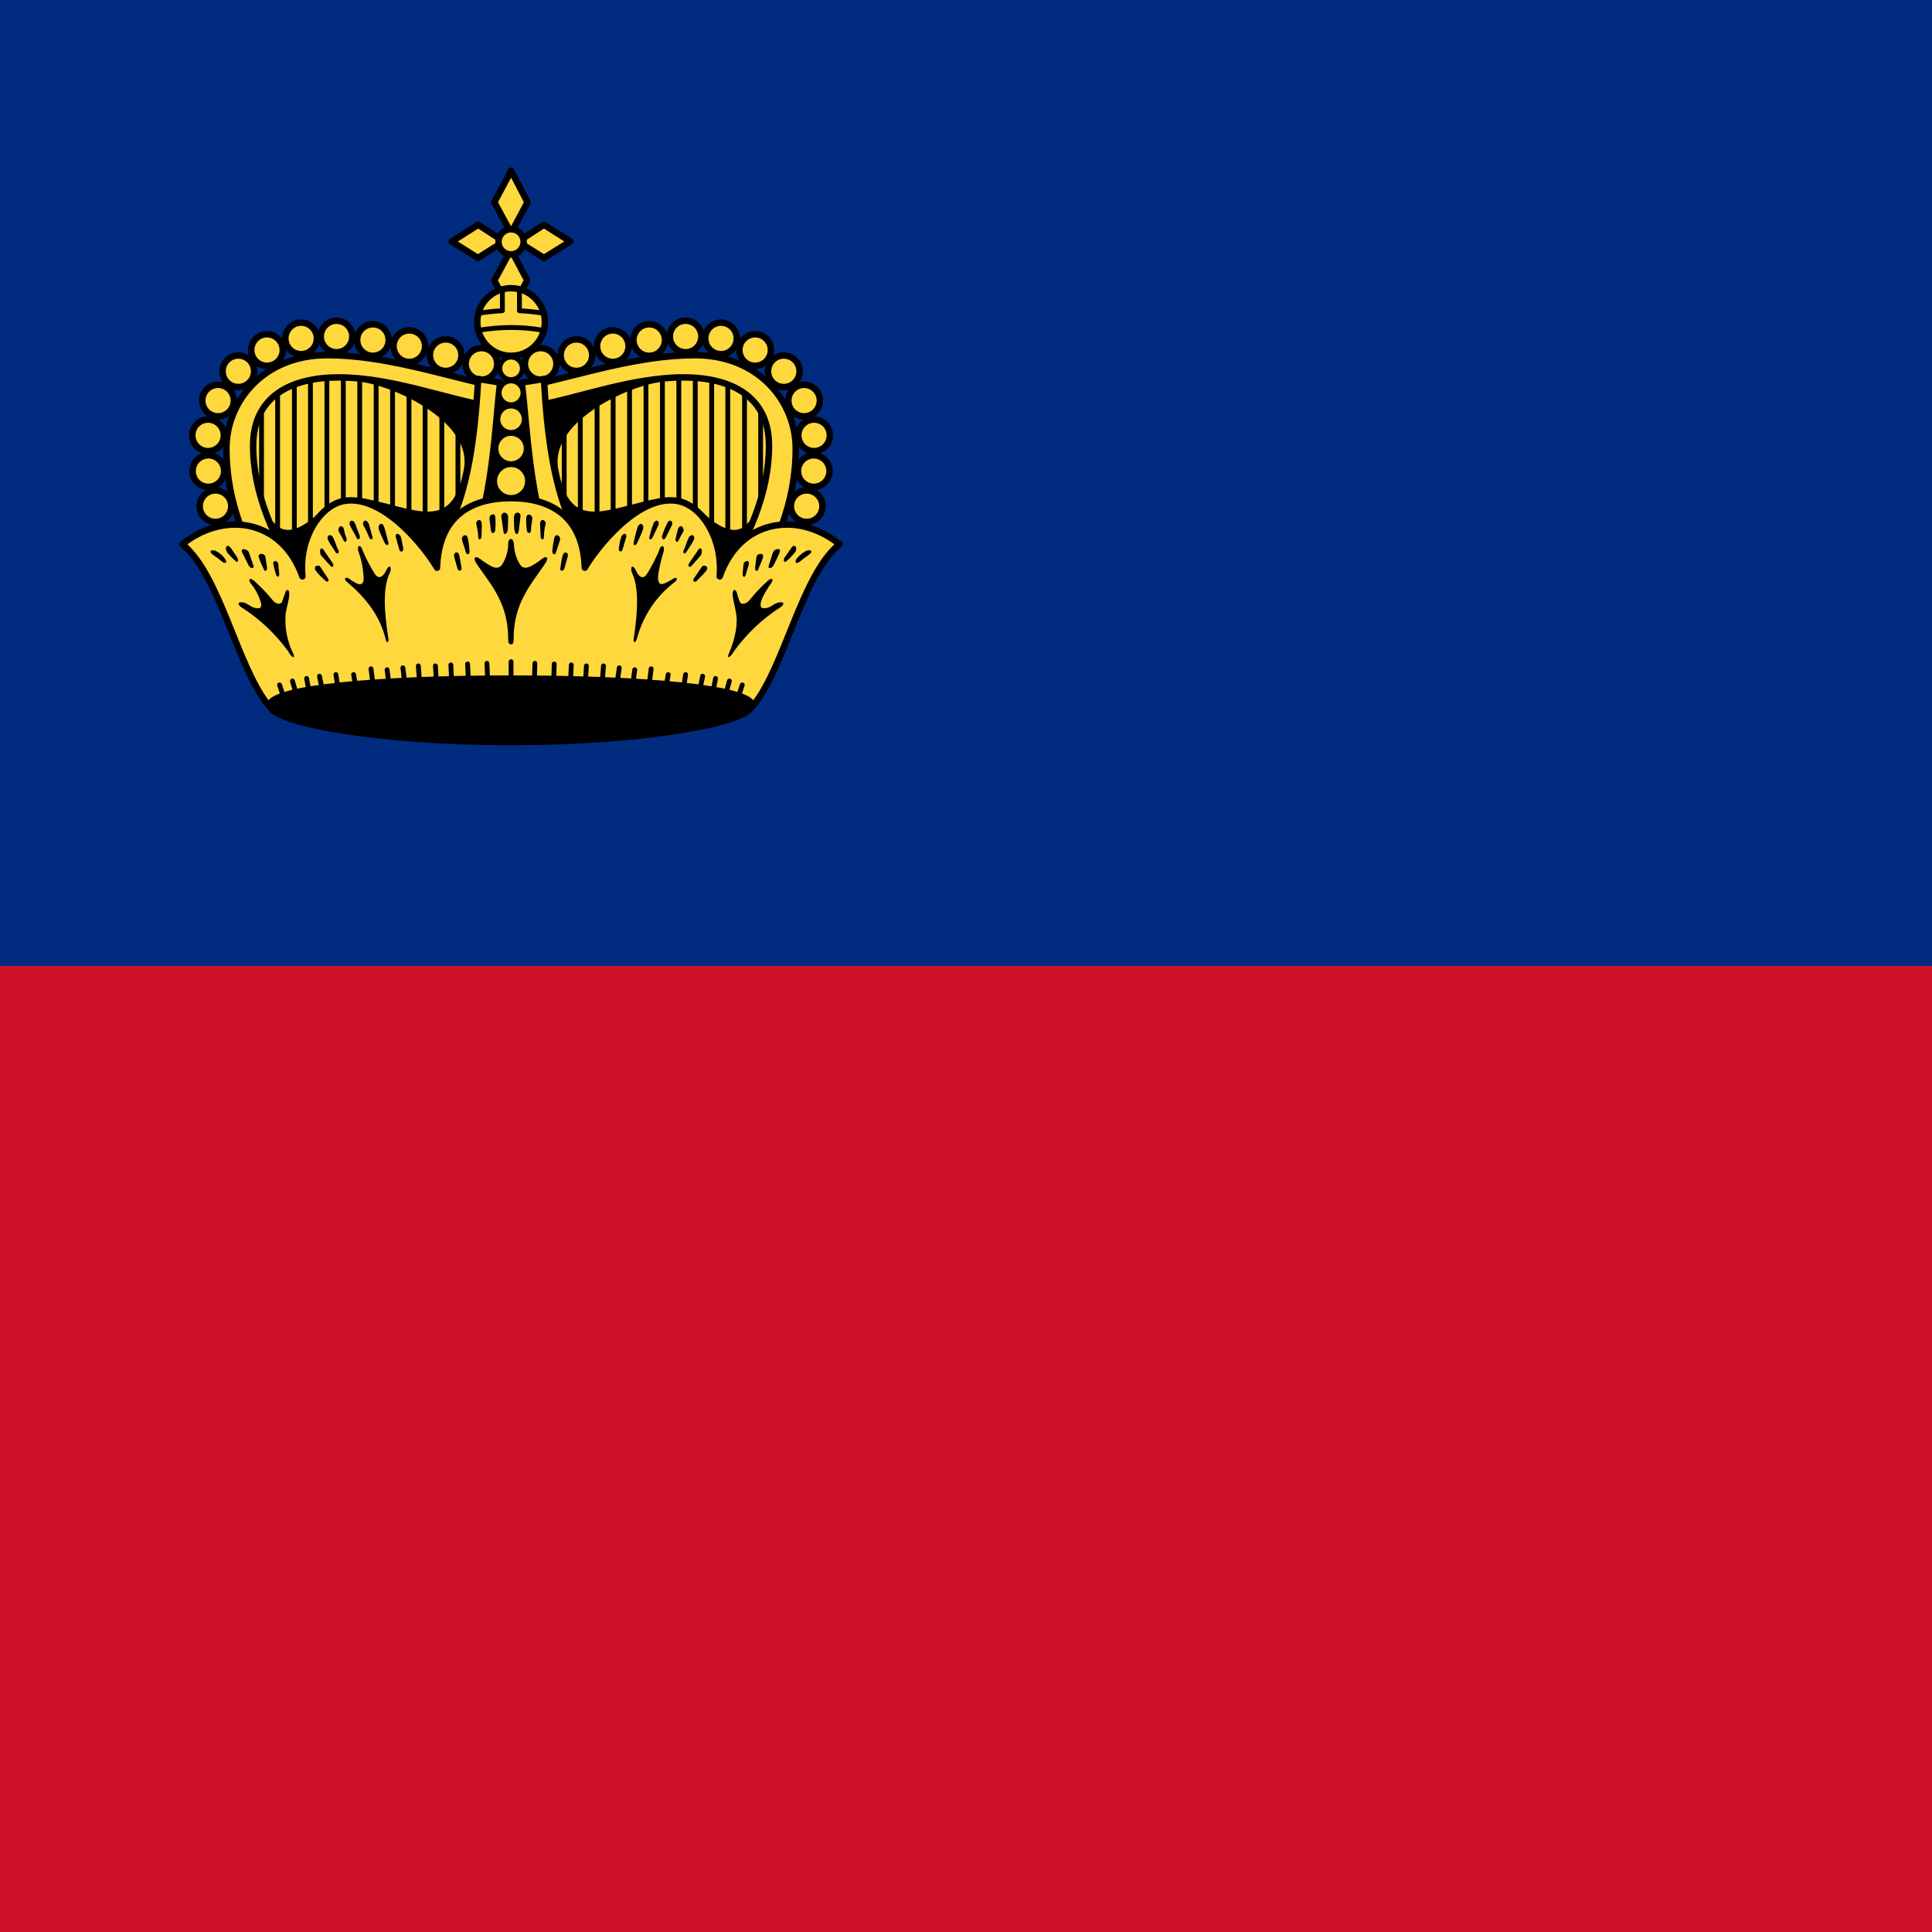
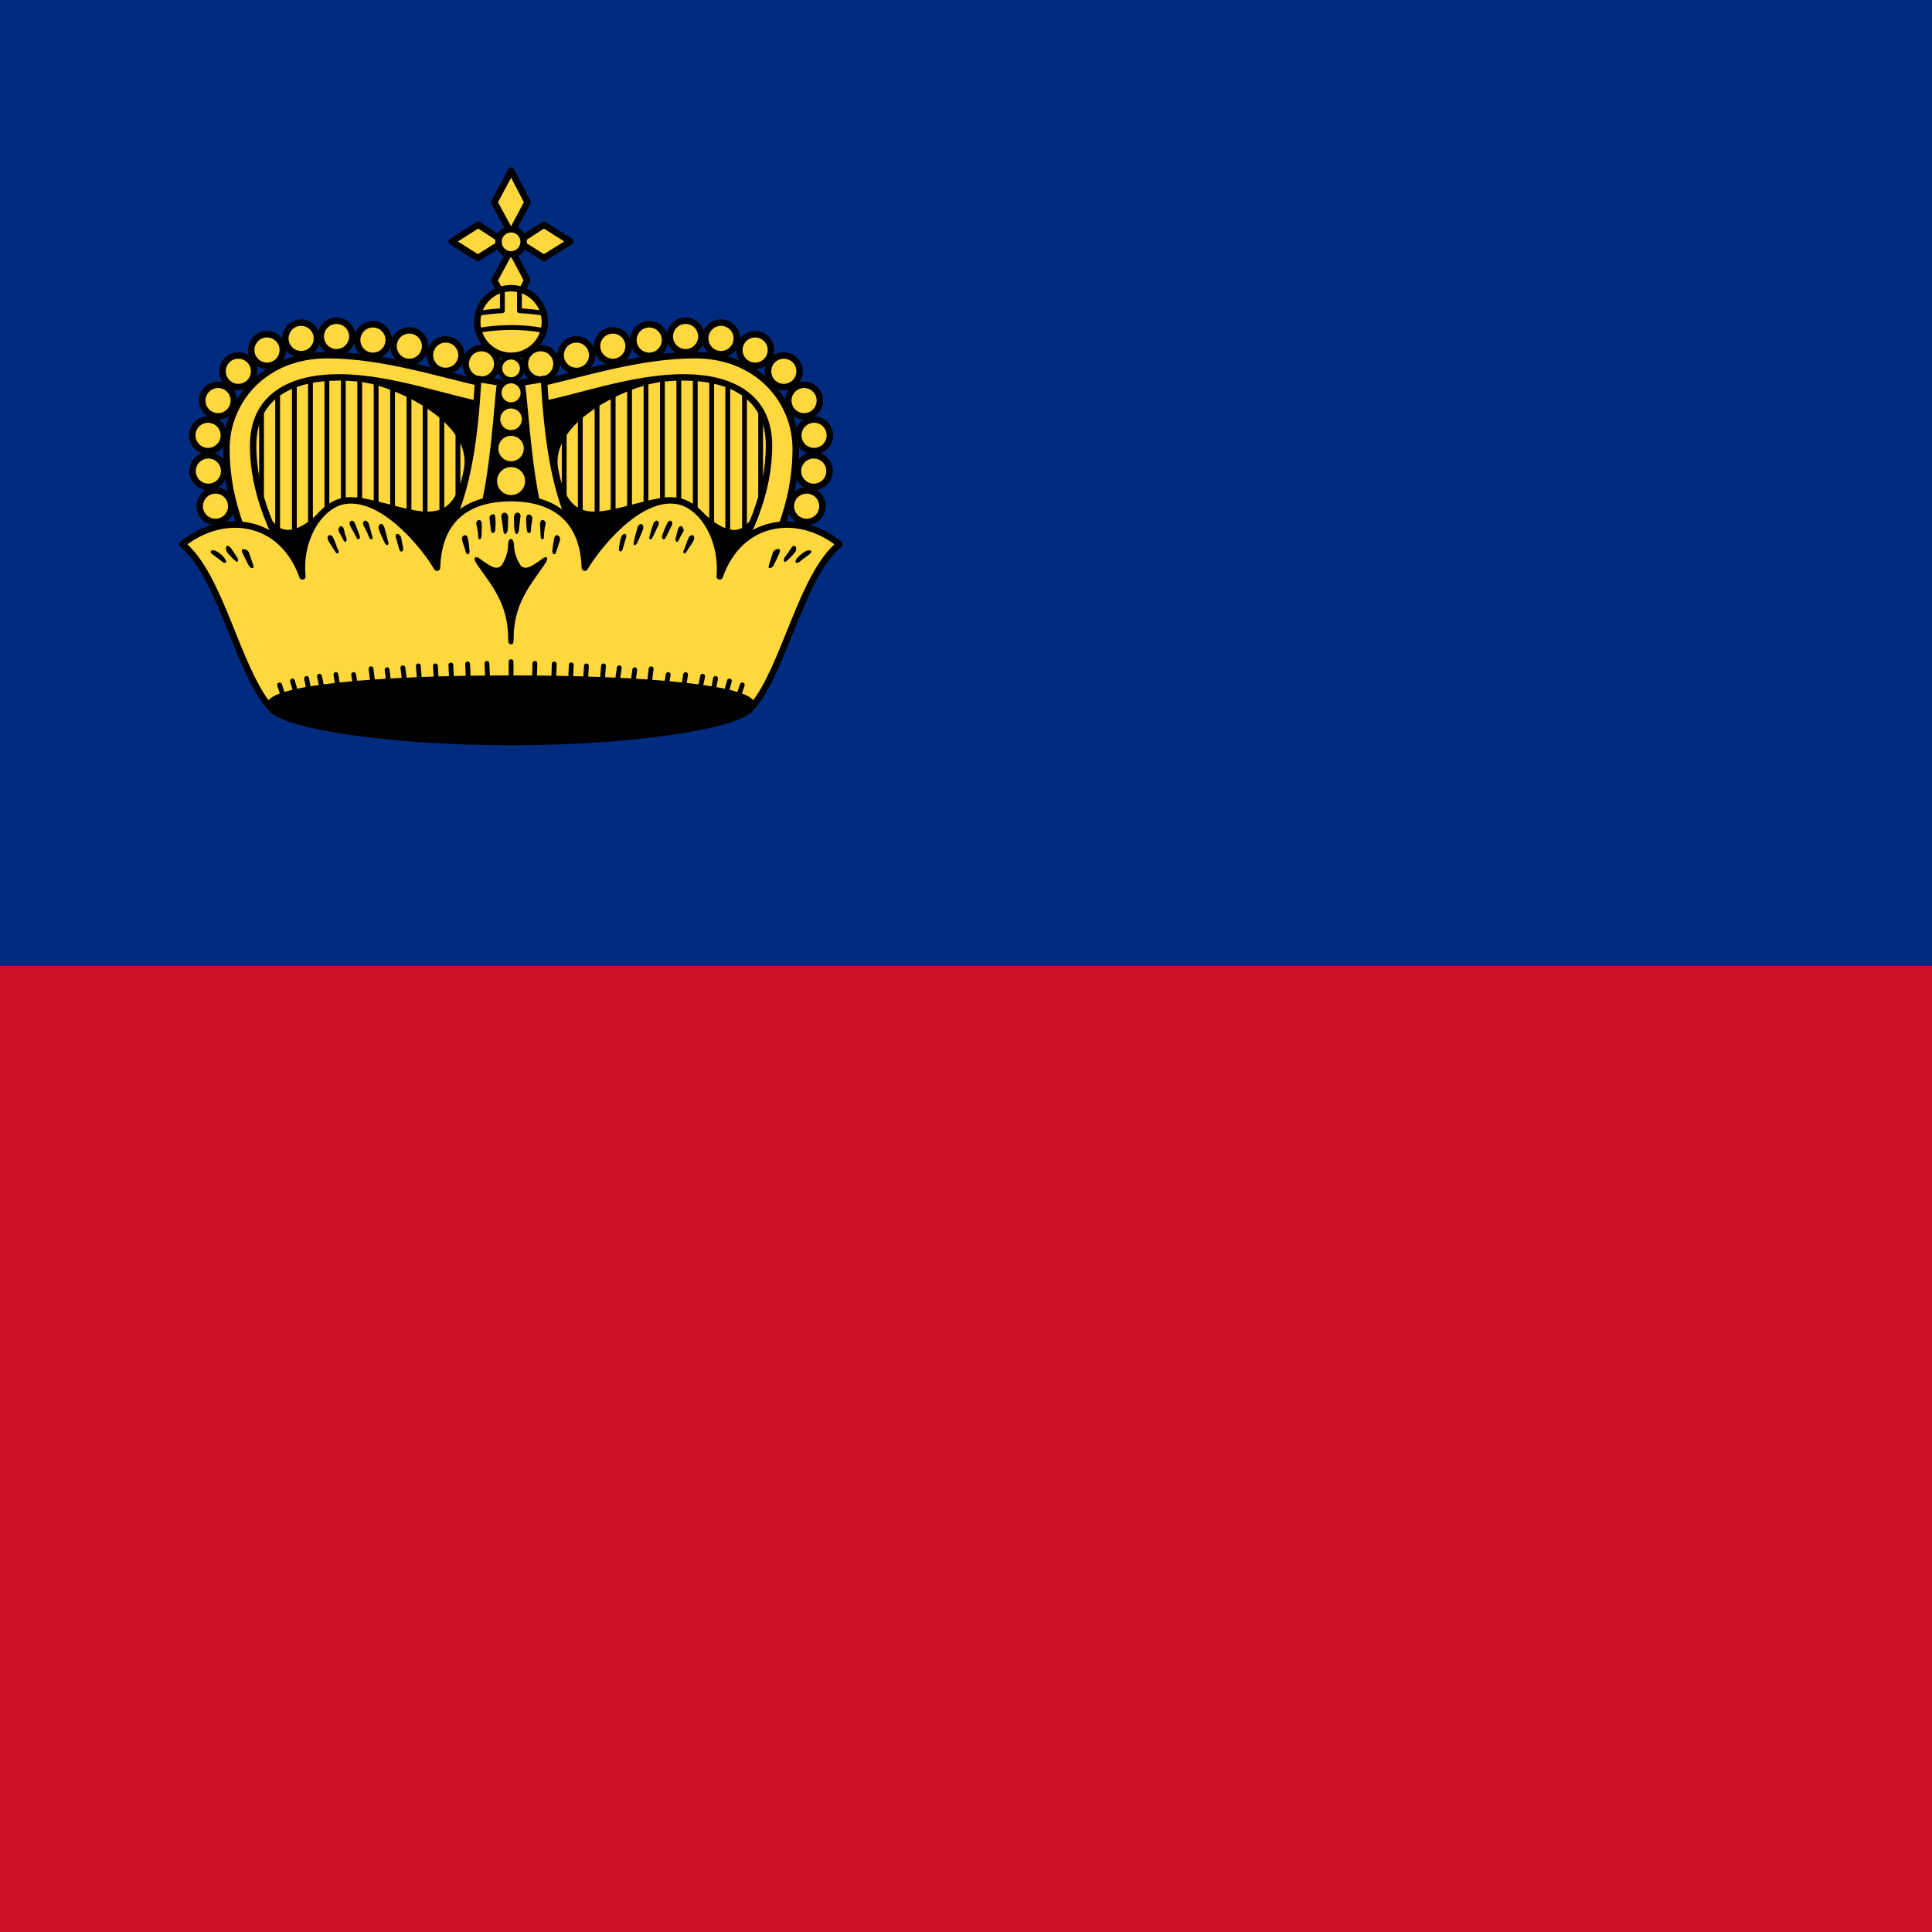
<svg xmlns="http://www.w3.org/2000/svg" xmlns:xlink="http://www.w3.org/1999/xlink" id="flag-icon-css-li" viewBox="0 0 512 512">
  <path fill="#002b7f" d="M0 0h512.1v256H0z" />
  <path fill="#ce1126" d="M0 256h512.1v256H0z" />
  <g fill="#ffd83d" stroke="#000" stroke-linecap="round" stroke-linejoin="round" stroke-width="2" transform="translate(-54) scale(.85333)">
    <g id="a">
      <path stroke="none" d="M216.4 122.3l-1.9 62.5h-63.4c-7.8-15.2-14.2-28-14.2-45.5 0-14.6 11.5-26.2 28-26.2 17.5 0 36.8 5.9 51.5 9.2z" />
      <g stroke-width="1.5">
        <path d="M144.5 125.2v36m5-39.7v48m5.2-50.5v57.2m5-58.4v44.9m5.1-45.1v45.3m5.1-47v47m5.1-47v47m5.1-46.5v47m5.1-46.5v46.9m5.1-44v47m5-46.5v52.9m5.2-52.9v47m5-47v47" />
        <path fill="#000" d="M176.4 118c10.8 1.7 34.4 12.8 31.7 27.7-3.8 21.2-16.2 12.7-32.6 9.7l-12.4 4.1c-4.5 4.5-11 8.7-15.4 3.2h-7.4v28.8h81.4V122z" />
      </g>
      <circle cx="212.8" cy="113" r="4.9" />
      <circle cx="201.7" cy="110.3" r="4.9" />
      <circle cx="190.4" cy="107.5" r="4.9" />
      <circle cx="179.1" cy="105.6" r="4.9" />
      <circle cx="167.8" cy="104.5" r="4.9" />
      <circle cx="156.8" cy="105.1" r="4.9" />
      <circle cx="146.2" cy="108.7" r="4.9" />
      <circle cx="137.3" cy="115.3" r="4.9" />
      <circle cx="131" cy="124.4" r="4.9" />
      <circle cx="127.9" cy="135.2" r="4.9" />
      <circle cx="128" cy="146.3" r="4.9" />
      <circle cx="130.2" cy="157.2" r="4.9" />
      <path d="M215 119.5l-.5 6.5c-12.3-2-29.7-8.8-46-8.8-15 0-26.6 6-26.6 21.2 0 14.9 6.3 28.5 14.7 42.3l-8.7 4c-7.8-15-14.3-28-14.3-45.4 0-14.6 11.5-29 31.3-29 17.5 0 35.4 6 50.1 9.2z" />
    </g>
    <use width="100%" height="100%" transform="matrix(-1 0 0 1 444 0)" xlink:href="#a" />
    <path d="M222 53.1l-5.2 9.7 5.2 9.6 5.1-9.6L222 53zm0 24.4l-5.2 9.6 5.2 9.7 5-9.8-5.1-9.6zM203.6 75l8.1 5.1 8.1-5.1-8-5.2-8.2 5.2zm20.5 0l8.1 5.1 8.2-5.1-8.2-5.2-8 5.2z" />
    <circle cx="222" cy="75.1" r="3.9" />
    <circle cx="222" cy="100" r="10.5" />
    <path fill="none" stroke-width="1.5" d="M219.3 89.9v6.6a62.5 62.5 0 00-7.4.8m20.2 0a62.1 62.1 0 00-7.5-.8v-6.6m-12.8 12.7a61.4 61.4 0 0110.2-.9c3.4 0 6.8.3 10 .9" />
    <path d="M211.8 117.7c-1 17-3 34.5-9.7 47.1l10.8-4.4c3.8-14.3 4.6-32.8 5.7-41.6l-6.8-1.1zm20.4 0l-6.9 1.1c1.2 8.8 2 27.3 5.7 41.6l10.8 4.4c-6.6-12.6-8.6-30-9.6-47.1z" />
    <path d="M222 154.7c-13 0-22.5 6-23 21.6-3.2-5.6-16.5-23-29-20.7-7.4 1.4-14 11.7-12.8 23.4-6.2-17.6-24.1-20.5-37.3-10 11.7 9.5 16.9 37.8 26.7 50h150.7c9.8-12.2 15-40.5 26.7-50-13.1-10.5-31.1-7.6-37.2 10 1-11.7-5.5-22-13-23.4-12.4-2.3-25.7 15.1-28.9 20.7-.5-15.5-10-21.6-23-21.6z" />
    <g stroke-width="1.5">
      <path fill="#000" d="M297.1 219c0 5.6-33.6 11.7-75.1 11.7s-75.2-6-75.2-11.7c0-5.5 33.7-8.5 75.2-8.5 41.4 0 75.1 3 75.1 8.5z" />
      <circle cx="222" cy="114.4" r="3.5" />
      <circle cx="222" cy="122" r="3.7" />
      <circle cx="222" cy="130.2" r="4.1" />
      <circle cx="222" cy="139.3" r="4.7" />
      <circle cx="222" cy="149.4" r="5.1" />
-       <path fill="#000" stroke="none" d="M220 159.2c-.6 0-1.1.5-1 1.4l.6 4.3c.2 1.5 1 1 1.3 0 .2-1.2.1-2 .2-4.1 0-1.1-.6-1.6-1.2-1.6zm4 0c-.6 0-1.1.5-1.1 1.6 0 2.1 0 2.9.2 4 .2 1.2 1 1.6 1.3 0l.5-4.2c.2-1-.4-1.4-.9-1.4zm-7.7.6a1 1 0 00-1 1c0 1 .3 2.3.4 3.8.2 1.5 1.3 1 1.4 0 0-.8.2-2.2 0-3.9 0-.6-.2-.9-.6-1a.8.8 0 00-.2 0zm11.1 0c-.3 0-.6.3-.7 1a20.1 20.1 0 00.2 3.8c0 1 1.2 1.5 1.3 0 0-1.5.4-2.7.4-3.7 0-.6-.5-1-1-1.1a.8.8 0 00-.2 0zm-15.4 1.7c-.5.1-1 .7-.8 1.3.3 1.3.6 2.7.6 4 0 1.1.9.7 1 0a59.8 59.8 0 00.1-4c0-1-.5-1.4-1-1.3zm19.6 0c-.3.1-.6.5-.6 1.3l.2 4c0 .7 1 1.1 1 0 0-1.3.2-2.7.5-4 .2-.6-.3-1.2-.7-1.3a.6.6 0 00-.3 0zm-59 .2c-.6 0-1 .7-.6 1.5.6 1.4 1.3 2.2 1.9 3.6.5 1.3 1.4.5 1.1-.4l-1.4-3.7c-.3-.7-.7-1-1-1zm98.8 0c-.4 0-.7.3-1 1-.9 1.9-1.2 2.8-1.5 3.7-.2 1 .6 1.7 1.2.4l1.8-3.6c.4-.8 0-1.5-.5-1.5zm-94.8 0c-.5.2-.7.7-.5 1.3.6 1.2 1.3 2.5 1.8 3.8.4 1.1 1.4.8 1-.2l-1-3.7c-.4-1-1-1.3-1.3-1.2zm90.5 0c-.4.1-.8.5-1 1.2-.7 2-.8 2.6-1.1 3.7-.4 1 .6 1.3 1 .2l1.8-3.8c.2-.6 0-1.1-.4-1.3a.6.6 0 00-.3 0zm-85.5 1c-.6.1-1 .9-.6 1.9.4 1.2 1 2.3 1.6 3.7.6 1.4 1.5 1.1 1.3.2-.3-.9-.5-2.3-1.2-4.5-.3-1-.7-1.4-1.1-1.3zm80.8 0c-.4 0-.9.3-1.2 1.3-.6 2.2-1 3.6-1.1 4.5-.3 1 .7 1.2 1.2-.2.6-1.4 1.2-2.5 1.6-3.7.4-1 0-1.8-.5-1.9zm-93.2.7c-.6 0-1 1-.7 1.7.5 1 .9 1.4 1.4 2.6.6 1.2 1.2.3 1-.5-.3-.8-.6-1.7-.8-2.8-.2-.8-.6-1-1-1zm105.6 0c-.4 0-.7.2-1 1l-.7 2.8c-.2.8.4 1.7 1 .5.5-1.2.8-1.5 1.4-2.6.3-.7-.2-1.6-.7-1.7zm-67 2.8c-.7 0-1.3.8-1 1.5.2 1.2.8 2.2 1.1 3.7.4 1.3 1.3.7 1.2-.2a28.7 28.7 0 00-.5-4c-.2-.7-.5-1-.9-1zm28.4 0c-.3 0-.7.3-.8 1a28.7 28.7 0 00-.6 4c0 .9.9 1.5 1.2.2l1.2-3.7c.2-.7-.4-1.5-1-1.5zm-14.2 1.2c-.8 0-.9 1-.9 1.7a12.3 12.3 0 01-2 6.4c-1 1.2-2.3.9-3.5.2a22.3 22.3 0 01-3.3-2.2c-1.4-1-2.4-.4-.8 1.9 4.6 6.6 9.6 12.2 9.6 23 0 1.3.3 1.7.9 1.7s.8-.4.8-1.8c0-10.7 5-16.3 9.6-23 1.6-2.2.6-2.8-.7-1.8a21 21 0 01-3.3 2.2c-1.3.7-2.6 1-3.5-.2a12.3 12.3 0 01-2-6.4c-.1-.7-.2-1.7-1-1.7zm-35.3-1.6a.6.6 0 00-.2 0c-.3.1-.4.4-.3 1l1.1 3.9c.3 1 1.4.7 1.2-.5l-.6-3.1c-.2-.8-.8-1.3-1.2-1.3zm70.6 0c-.5 0-1 .5-1.2 1.3-.4 1.4-.4 1.8-.6 3-.3 1.3.9 1.5 1.1.6l1.2-4c0-.5-.1-.8-.4-.9a.6.6 0 00-.2 0zm-91.6.4c-.6 0-1 .8-.4 1.8.6 1.2 1.7 2.6 2.2 3.5.5.8 1.4.2.8-.8-.6-1-.8-2.3-1.6-3.8a1 1 0 00-1-.7zm112.5 0c-.3 0-.7.2-1 .7-.7 1.5-1 2.7-1.5 3.8-.6 1 .2 1.6.7.8.5-.9 1.6-2.3 2.2-3.5.6-1 .2-1.8-.4-1.8zM134 169.5c-.6 0-.8 1.2-.2 2a19.2 19.2 0 002.6 2.7c.8.8 1-.2.6-1l-1.8-2.7c-.5-.7-.9-1-1.2-1zm175.9 0c-.3 0-.7.3-1.1 1l-1.9 2.7c-.4.8-.2 1.8.7 1a19 19 0 002.6-2.7c.6-.8.4-2-.3-2zm-170.8 1c-.6 0-1 .4-.5 1.3l1.9 3.8c.5 1 2 1.3 1.4-.2l-1.3-3.8c-.3-.7-1-1-1.5-1zm165.8 0c-.6 0-1.3.4-1.6 1.1l-1.2 3.8c-.6 1.5.9 1.2 1.4.2.5-1 1.3-2.5 1.8-3.8.5-.9.1-1.3-.4-1.3zm-175.6.4c-.8 0-.8.7-.1 1.2.9.7 2 1.4 3 2.3 1.3 1 1.7 0 1-.8-.6-.8-1.2-1.6-2.9-2.5-.4-.2-.7-.2-1-.2zm185.3 0c-.2 0-.6 0-1 .2-1.6.9-2.3 1.7-3 2.5-.6.9-.1 1.8 1.1.8 1-.9 2.2-1.6 3-2.3.8-.5.7-1.2 0-1.2zm-109.6.7c-.5 0-.8.5-.7 1.2l1 3.6c.2 1.1 1.5 1.1 1.3 0-.2-1-.3-2.3-.7-3.9-.1-.6-.4-.9-.8-1a.6.6 0 00-.1 0zm33.8 0c-.3 0-.6.3-.8 1-.4 1.5-.5 2.8-.7 3.9-.2 1 1.1 1 1.3-.1l1-3.6c.2-.7-.2-1.2-.6-1.2a.6.6 0 00-.2 0zm-64-2c-.3 0-.5.7-.2 1.7a26 26 0 011.6 9c-.3 1.2-1 1.3-1.9 1a18.8 18.8 0 01-2.8-1.7c-.8-.5-1.7.1-.5 1.1 6 5 10.3 10.7 12 17.6.2 1.4 1.1 1.6.9 0-1.4-8.7-1.7-15.9.4-20.3.8-1.7 0-3.3-1.2-.6-.9 1.8-2.2 2.5-3.3 1a47.9 47.9 0 01-4-7.7c-.2-.7-.5-1-.8-1.1a.3.3 0 00-.1 0zm94.1 0c-.3 0-.6.4-.8 1-.7 2-2.9 6.2-4 7.8s-2.4.8-3.2-1c-1.3-2.7-2-1.1-1.3.6 2.1 4.4 1.8 11.6.5 20.3-.3 1.6.6 1.4 1 0a32.4 32.4 0 0111.8-17.6c1.2-1 .3-1.6-.5-1a18 18 0 01-2.8 1.5c-1 .4-1.6.3-1.9-1-.2-1.2.2-3.9 1.7-9 .2-.8 0-1.5-.3-1.6a.3.3 0 00-.2 0zM144.4 172c-.5 0-1 .4-.7 1.2.4 1.4 1.2 2.8 1.5 3.6.3.9 1.2.5 1-.7l-.5-3.1c0-.6-.7-1-1.3-1zm155.1 0c-.6 0-1.2.4-1.3 1l-.4 3.1c-.2 1.2.7 1.6 1 .7.2-.8 1-2.2 1.4-3.6.3-.8-.1-1.2-.7-1.2zm-136.3-1.7c-.6-.1-.7 1.5-.2 2.2l2.8 3.1c.8 1 1.3.1.8-.7l-2.6-3.8c-.3-.5-.6-.8-.8-.8zm117.5 0c-.2 0-.5.3-.8.8l-2.6 3.8c-.5.8 0 1.7.9.7l2.7-3.1c.5-.7.5-2.3-.2-2.2zm-132 4c-.4 0-.7.2-.5 1 .2 1.2.5 2 .8 3.1.3 1 1 .9 1-.1l-.3-3.2a1.1 1.1 0 00-1-.9zm146.5 0a1 1 0 00-1 .8l-.3 3.2c0 1 .8 1.2 1 .1l.9-3c.2-.9-.2-1.2-.6-1.2zm-133.4 1.4c-.6 0-1.1.7-.4 1.6 1.1 1.5 2.4 2.5 2.9 3 .4.6 1.5.4.8-.7l-2.3-3.5c-.2-.4-.6-.5-1-.4zm120 0c-.2 0-.5.1-.6.4l-2.4 3.5c-.7 1.1.4 1.3.9.8.4-.6 1.7-1.6 2.9-3.1.7-1 .1-1.6-.5-1.6a.9.9 0 00-.2 0zm-140.7 4.1c-.4 0-.6.4 0 1.3a17 17 0 013.3 6.4c.1 1.4-.5 1.4-1.1 1.4-1.9 0-2.8-1.4-4.4-1.8-1.7-.3-2 .5-.8 1.4a53.4 53.4 0 0114.7 13.8c1 1.9 2.3 2.5 1.6.8a23.7 23.7 0 01-2.4-12.6c.5-2.8 1.2-4.6 1.1-6.2 0-1.5-1-1.4-1.3 0l-1 2.8c-.4.5-1.8.8-3-.9a48 48 0 00-5.6-5.8c-.3-.3-.7-.5-1-.6zm161.7 0c-.3 0-.7.2-1.1.6a48.2 48.2 0 00-5.5 5.8c-1.3 1.7-2.7 1.4-3 1a12 12 0 01-1-2.9c-.4-1.4-1.3-1.5-1.4 0 0 1.6.6 3.4 1.1 6.2s0 7.2-2.3 12.6c-.8 1.7.6 1 1.6-.8a53 53 0 0114.6-13.8c1.2-.9 1-1.7-.7-1.4-1.7.4-2.6 1.8-4.4 1.8-.6 0-1.3 0-1.2-1.4.1-1.3 1.8-4.4 3.3-6.4.6-1 .5-1.3 0-1.3z" />
+       <path fill="#000" stroke="none" d="M220 159.2c-.6 0-1.1.5-1 1.4l.6 4.3c.2 1.5 1 1 1.3 0 .2-1.2.1-2 .2-4.1 0-1.1-.6-1.6-1.2-1.6zm4 0c-.6 0-1.1.5-1.1 1.6 0 2.1 0 2.9.2 4 .2 1.2 1 1.6 1.3 0l.5-4.2c.2-1-.4-1.4-.9-1.4zm-7.7.6a1 1 0 00-1 1c0 1 .3 2.3.4 3.8.2 1.5 1.3 1 1.4 0 0-.8.2-2.2 0-3.9 0-.6-.2-.9-.6-1a.8.8 0 00-.2 0zm11.1 0c-.3 0-.6.3-.7 1a20.1 20.1 0 00.2 3.8c0 1 1.2 1.5 1.3 0 0-1.5.4-2.7.4-3.7 0-.6-.5-1-1-1.1a.8.8 0 00-.2 0zm-15.4 1.7c-.5.1-1 .7-.8 1.3.3 1.3.6 2.7.6 4 0 1.1.9.7 1 0a59.8 59.8 0 00.1-4c0-1-.5-1.4-1-1.3zm19.6 0c-.3.1-.6.5-.6 1.3l.2 4c0 .7 1 1.1 1 0 0-1.3.2-2.7.5-4 .2-.6-.3-1.2-.7-1.3a.6.6 0 00-.3 0zm-59 .2c-.6 0-1 .7-.6 1.5.6 1.4 1.3 2.2 1.9 3.6.5 1.3 1.4.5 1.1-.4l-1.4-3.7c-.3-.7-.7-1-1-1zm98.8 0c-.4 0-.7.3-1 1-.9 1.9-1.2 2.8-1.5 3.7-.2 1 .6 1.7 1.2.4l1.8-3.6c.4-.8 0-1.5-.5-1.5zm-94.8 0c-.5.2-.7.7-.5 1.3.6 1.2 1.3 2.5 1.8 3.8.4 1.1 1.4.8 1-.2l-1-3.7c-.4-1-1-1.3-1.3-1.2zm90.5 0c-.4.1-.8.5-1 1.2-.7 2-.8 2.6-1.1 3.7-.4 1 .6 1.3 1 .2l1.8-3.8c.2-.6 0-1.1-.4-1.3a.6.6 0 00-.3 0zm-85.5 1c-.6.1-1 .9-.6 1.9.4 1.2 1 2.3 1.6 3.7.6 1.4 1.5 1.1 1.3.2-.3-.9-.5-2.3-1.2-4.5-.3-1-.7-1.4-1.1-1.3zm80.8 0c-.4 0-.9.3-1.2 1.3-.6 2.2-1 3.6-1.1 4.5-.3 1 .7 1.2 1.2-.2.6-1.4 1.2-2.5 1.6-3.7.4-1 0-1.8-.5-1.9zm-93.2.7c-.6 0-1 1-.7 1.7.5 1 .9 1.4 1.4 2.6.6 1.2 1.2.3 1-.5-.3-.8-.6-1.7-.8-2.8-.2-.8-.6-1-1-1zm105.6 0c-.4 0-.7.2-1 1l-.7 2.8c-.2.8.4 1.7 1 .5.5-1.2.8-1.5 1.4-2.6.3-.7-.2-1.6-.7-1.7zm-67 2.8c-.7 0-1.3.8-1 1.5.2 1.2.8 2.2 1.1 3.7.4 1.3 1.3.7 1.2-.2a28.7 28.7 0 00-.5-4c-.2-.7-.5-1-.9-1zm28.4 0c-.3 0-.7.3-.8 1a28.7 28.7 0 00-.6 4c0 .9.9 1.5 1.2.2l1.2-3.7c.2-.7-.4-1.5-1-1.5zm-14.2 1.2c-.8 0-.9 1-.9 1.7a12.3 12.3 0 01-2 6.4c-1 1.2-2.3.9-3.5.2a22.3 22.3 0 01-3.3-2.2c-1.4-1-2.4-.4-.8 1.9 4.6 6.6 9.6 12.2 9.6 23 0 1.3.3 1.7.9 1.7s.8-.4.8-1.8c0-10.7 5-16.3 9.6-23 1.6-2.2.6-2.8-.7-1.8a21 21 0 01-3.3 2.2c-1.3.7-2.6 1-3.5-.2a12.3 12.3 0 01-2-6.4c-.1-.7-.2-1.7-1-1.7zm-35.3-1.6a.6.6 0 00-.2 0c-.3.1-.4.4-.3 1l1.1 3.9c.3 1 1.4.7 1.2-.5l-.6-3.1c-.2-.8-.8-1.3-1.2-1.3zm70.6 0c-.5 0-1 .5-1.2 1.3-.4 1.4-.4 1.8-.6 3-.3 1.3.9 1.5 1.1.6l1.2-4c0-.5-.1-.8-.4-.9a.6.6 0 00-.2 0zm-91.6.4c-.6 0-1 .8-.4 1.8.6 1.2 1.7 2.6 2.2 3.5.5.8 1.4.2.8-.8-.6-1-.8-2.3-1.6-3.8a1 1 0 00-1-.7zm112.5 0c-.3 0-.7.2-1 .7-.7 1.5-1 2.7-1.5 3.8-.6 1 .2 1.6.7.8.5-.9 1.6-2.3 2.2-3.5.6-1 .2-1.8-.4-1.8zM134 169.5c-.6 0-.8 1.2-.2 2a19.2 19.2 0 002.6 2.7c.8.8 1-.2.6-1l-1.8-2.7c-.5-.7-.9-1-1.2-1zm175.9 0c-.3 0-.7.3-1.1 1l-1.9 2.7c-.4.8-.2 1.8.7 1a19 19 0 002.6-2.7c.6-.8.4-2-.3-2zm-170.8 1c-.6 0-1 .4-.5 1.3l1.9 3.8c.5 1 2 1.3 1.4-.2l-1.3-3.8c-.3-.7-1-1-1.5-1zm165.8 0c-.6 0-1.3.4-1.6 1.1l-1.2 3.8c-.6 1.5.9 1.2 1.4.2.5-1 1.3-2.5 1.8-3.8.5-.9.1-1.3-.4-1.3zm-175.6.4c-.8 0-.8.7-.1 1.2.9.7 2 1.4 3 2.3 1.3 1 1.7 0 1-.8-.6-.8-1.2-1.6-2.9-2.5-.4-.2-.7-.2-1-.2zm185.3 0c-.2 0-.6 0-1 .2-1.6.9-2.3 1.7-3 2.5-.6.9-.1 1.8 1.1.8 1-.9 2.2-1.6 3-2.3.8-.5.7-1.2 0-1.2zm-2.59.6.7c-.5 0-.8.5-.7 1.2l1 3.6c.2 1.1 1.5 1.1 1.3 0-.2-1-.3-2.3-.7-3.9-.1-.6-.4-.9-.8-1a.6.6 0 00-.1 0zm33.8 0c-.3 0-.6.3-.8 1-.4 1.5-.5 2.8-.7 3.9-.2 1 1.1 1 1.3-.1l1-3.6c.2-.7-.2-1.2-.6-1.2a.6.6 0 00-.2 0zm-64-2c-.3 0-.5.7-.2 1.7a26 26 0 011.6 9c-.3 1.2-1 1.3-1.9 1a18.8 18.8 0 01-2.8-1.7c-.8-.5-1.7.1-.5 1.1 6 5 10.3 10.7 12 17.6.2 1.4 1.1 1.6.9 0-1.4-8.7-1.7-15.9.4-20.3.8-1.7 0-3.3-1.2-.6-.9 1.8-2.2 2.5-3.3 1a47.9 47.9 0 01-4-7.7c-.2-.7-.5-1-.8-1.1a.3.3 0 00-.1 0zm94.1 0c-.3 0-.6.4-.8 1-.7 2-2.9 6.2-4 7.8s-2.4.8-3.2-1c-1.3-2.7-2-1.1-1.3.6 2.1 4.4 1.8 11.6.5 20.3-.3 1.6.6 1.4 1 0a32.4 32.4 0 0111.8-17.6c1.2-1 .3-1.6-.5-1a18 18 0 01-2.8 1.5c-1 .4-1.6.3-1.9-1-.2-1.2.2-3.9 1.7-9 .2-.8 0-1.5-.3-1.6a.3.3 0 00-.2 0zM144.4 172c-.5 0-1 .4-.7 1.2.4 1.4 1.2 2.8 1.5 3.6.3.9 1.2.5 1-.7l-.5-3.1c0-.6-.7-1-1.3-1zm155.1 0c-.6 0-1.2.4-1.3 1l-.4 3.1c-.2 1.2.7 1.6 1 .7.2-.8 1-2.2 1.4-3.6.3-.8-.1-1.2-.7-1.2zm-136.3-1.7c-.6-.1-.7 1.5-.2 2.2l2.8 3.1c.8 1 1.3.1.8-.7l-2.6-3.8c-.3-.5-.6-.8-.8-.8zm117.5 0c-.2 0-.5.3-.8.8l-2.6 3.8c-.5.8 0 1.7.9.7l2.7-3.1c.5-.7.5-2.3-.2-2.2zm-132 4c-.4 0-.7.2-.5 1 .2 1.2.5 2 .8 3.1.3 1 1 .9 1-.1l-.3-3.2a1.1 1.1 0 00-1-.9zm146.5 0a1 1 0 00-1 .8l-.3 3.2c0 1 .8 1.2 1 .1l.9-3c.2-.9-.2-1.2-.6-1.2zm-133.4 1.4c-.6 0-1.1.7-.4 1.6 1.1 1.5 2.4 2.5 2.9 3 .4.6 1.5.4.8-.7l-2.3-3.5c-.2-.4-.6-.5-1-.4zm120 0c-.2 0-.5.1-.6.4l-2.4 3.5c-.7 1.1.4 1.3.9.8.4-.6 1.7-1.6 2.9-3.1.7-1 .1-1.6-.5-1.6a.9.9 0 00-.2 0zm-140.7 4.1c-.4 0-.6.4 0 1.3a17 17 0 013.3 6.4c.1 1.4-.5 1.4-1.1 1.4-1.9 0-2.8-1.4-4.4-1.8-1.7-.3-2 .5-.8 1.4a53.4 53.4 0 0114.7 13.8c1 1.9 2.3 2.5 1.6.8a23.7 23.7 0 01-2.4-12.6c.5-2.8 1.2-4.6 1.1-6.2 0-1.5-1-1.4-1.3 0l-1 2.8c-.4.5-1.8.8-3-.9a48 48 0 00-5.6-5.8c-.3-.3-.7-.5-1-.6zm161.7 0c-.3 0-.7.2-1.1.6a48.2 48.2 0 00-5.5 5.8c-1.3 1.7-2.7 1.4-3 1a12 12 0 01-1-2.9c-.4-1.4-1.3-1.5-1.4 0 0 1.6.6 3.4 1.1 6.2s0 7.2-2.3 12.6c-.8 1.7.6 1 1.6-.8a53 53 0 0114.6-13.8c1.2-.9 1-1.7-.7-1.4-1.7.4-2.6 1.8-4.4 1.8-.6 0-1.3 0-1.2-1.4.1-1.3 1.8-4.4 3.3-6.4.6-1 .5-1.3 0-1.3z" />
      <path d="M150.1 212.7l2 6.1m2-7.3l1.8 6.2m2.6-7l1.2 6.4m2.8-7.1l1.3 6.3m3.8-6.8l1 6.4m4.5-6.4l1.1 6.3m4.3-8.1l.8 6.4m4.2-6.1l.8 6.4m4.1-7l.8 6.4m4-7l.5 6.5m4.8-6.5l.4 6.5m4.4-6.8l.3 6.5m4.9-6.8l.3 6.4m5.7-6.6l.3 6.5m79 .2l-2 6.1m-2-7.3l-1.7 6.2m-2.6-7l-1.2 6.4m-2.8-7.1l-1.3 6.3m-4-6.8l-1 6.4m-4.4-6.4l-1.1 6.4m-4.2-8.2l-.8 6.4m-4.3-6.1l-.8 6.4m-4-7l-.9 6.4m-4-7l-.5 6.5m-4.8-6.5l-.4 6.5m-4.3-6.8l-.3 6.5m-5-6.8l-.2 6.4m-5.8-6.6l-.2 6.5m-7.2-7v7.2" />
    </g>
  </g>
</svg>
